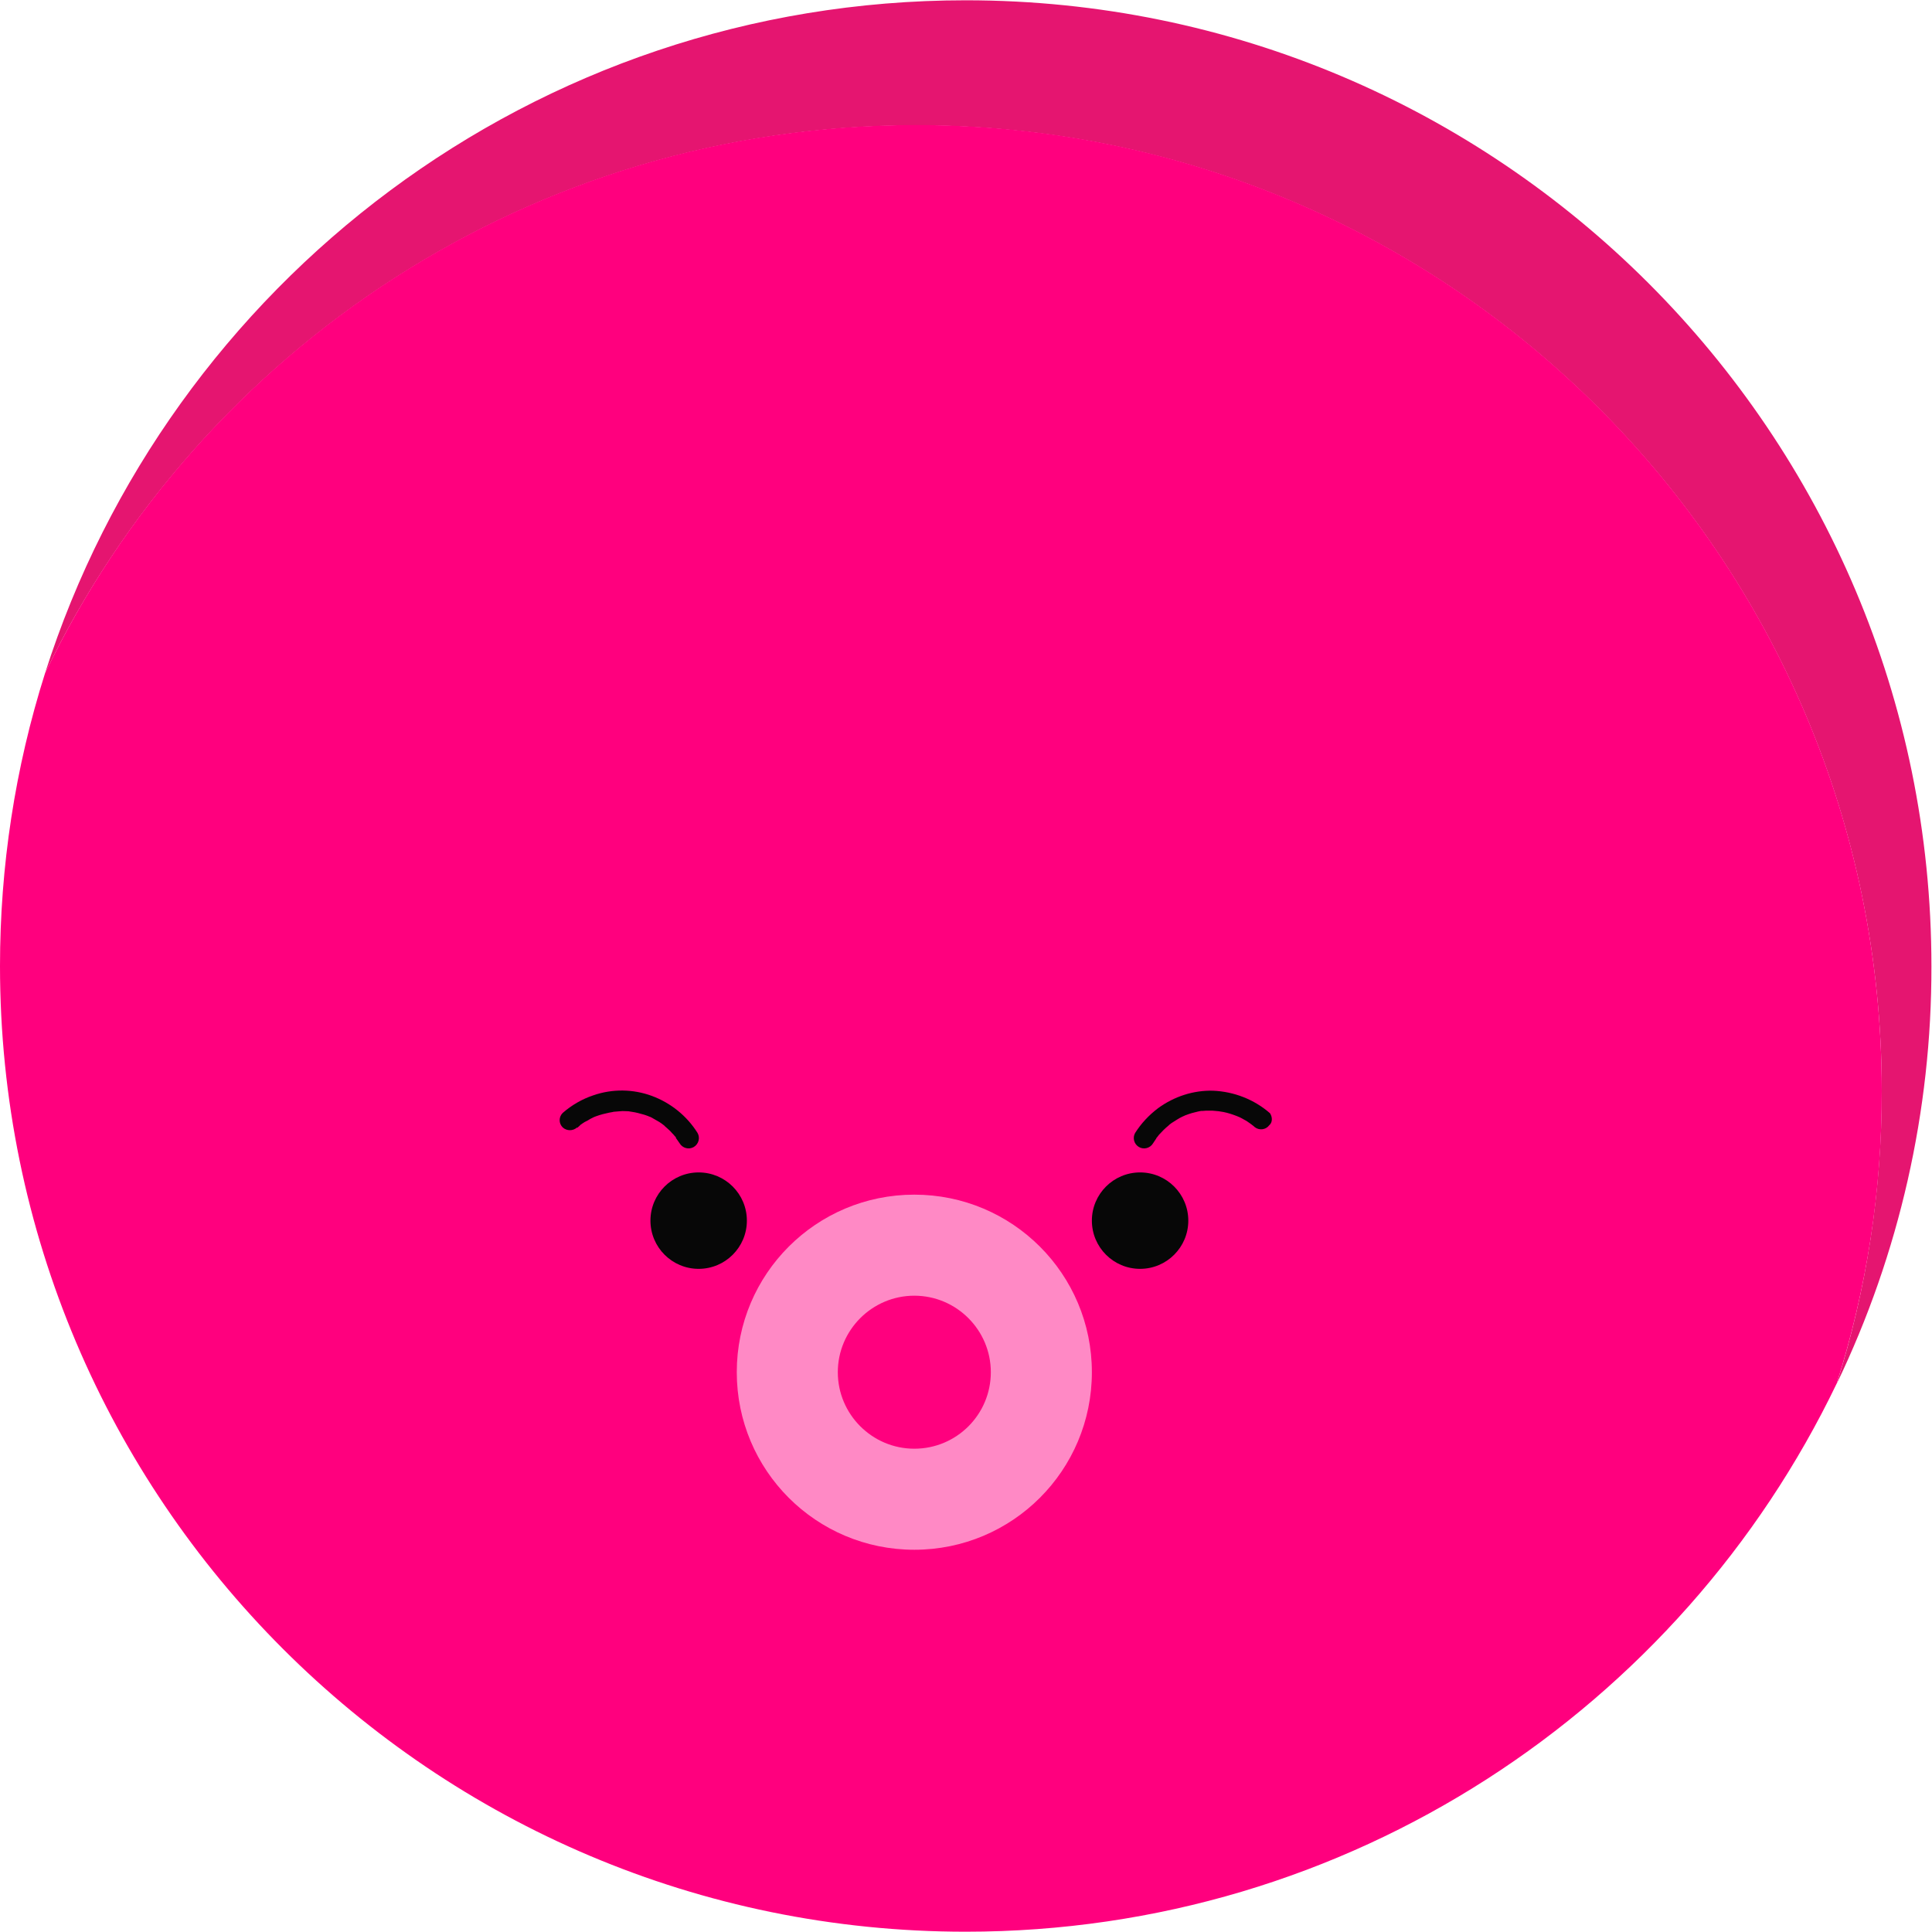
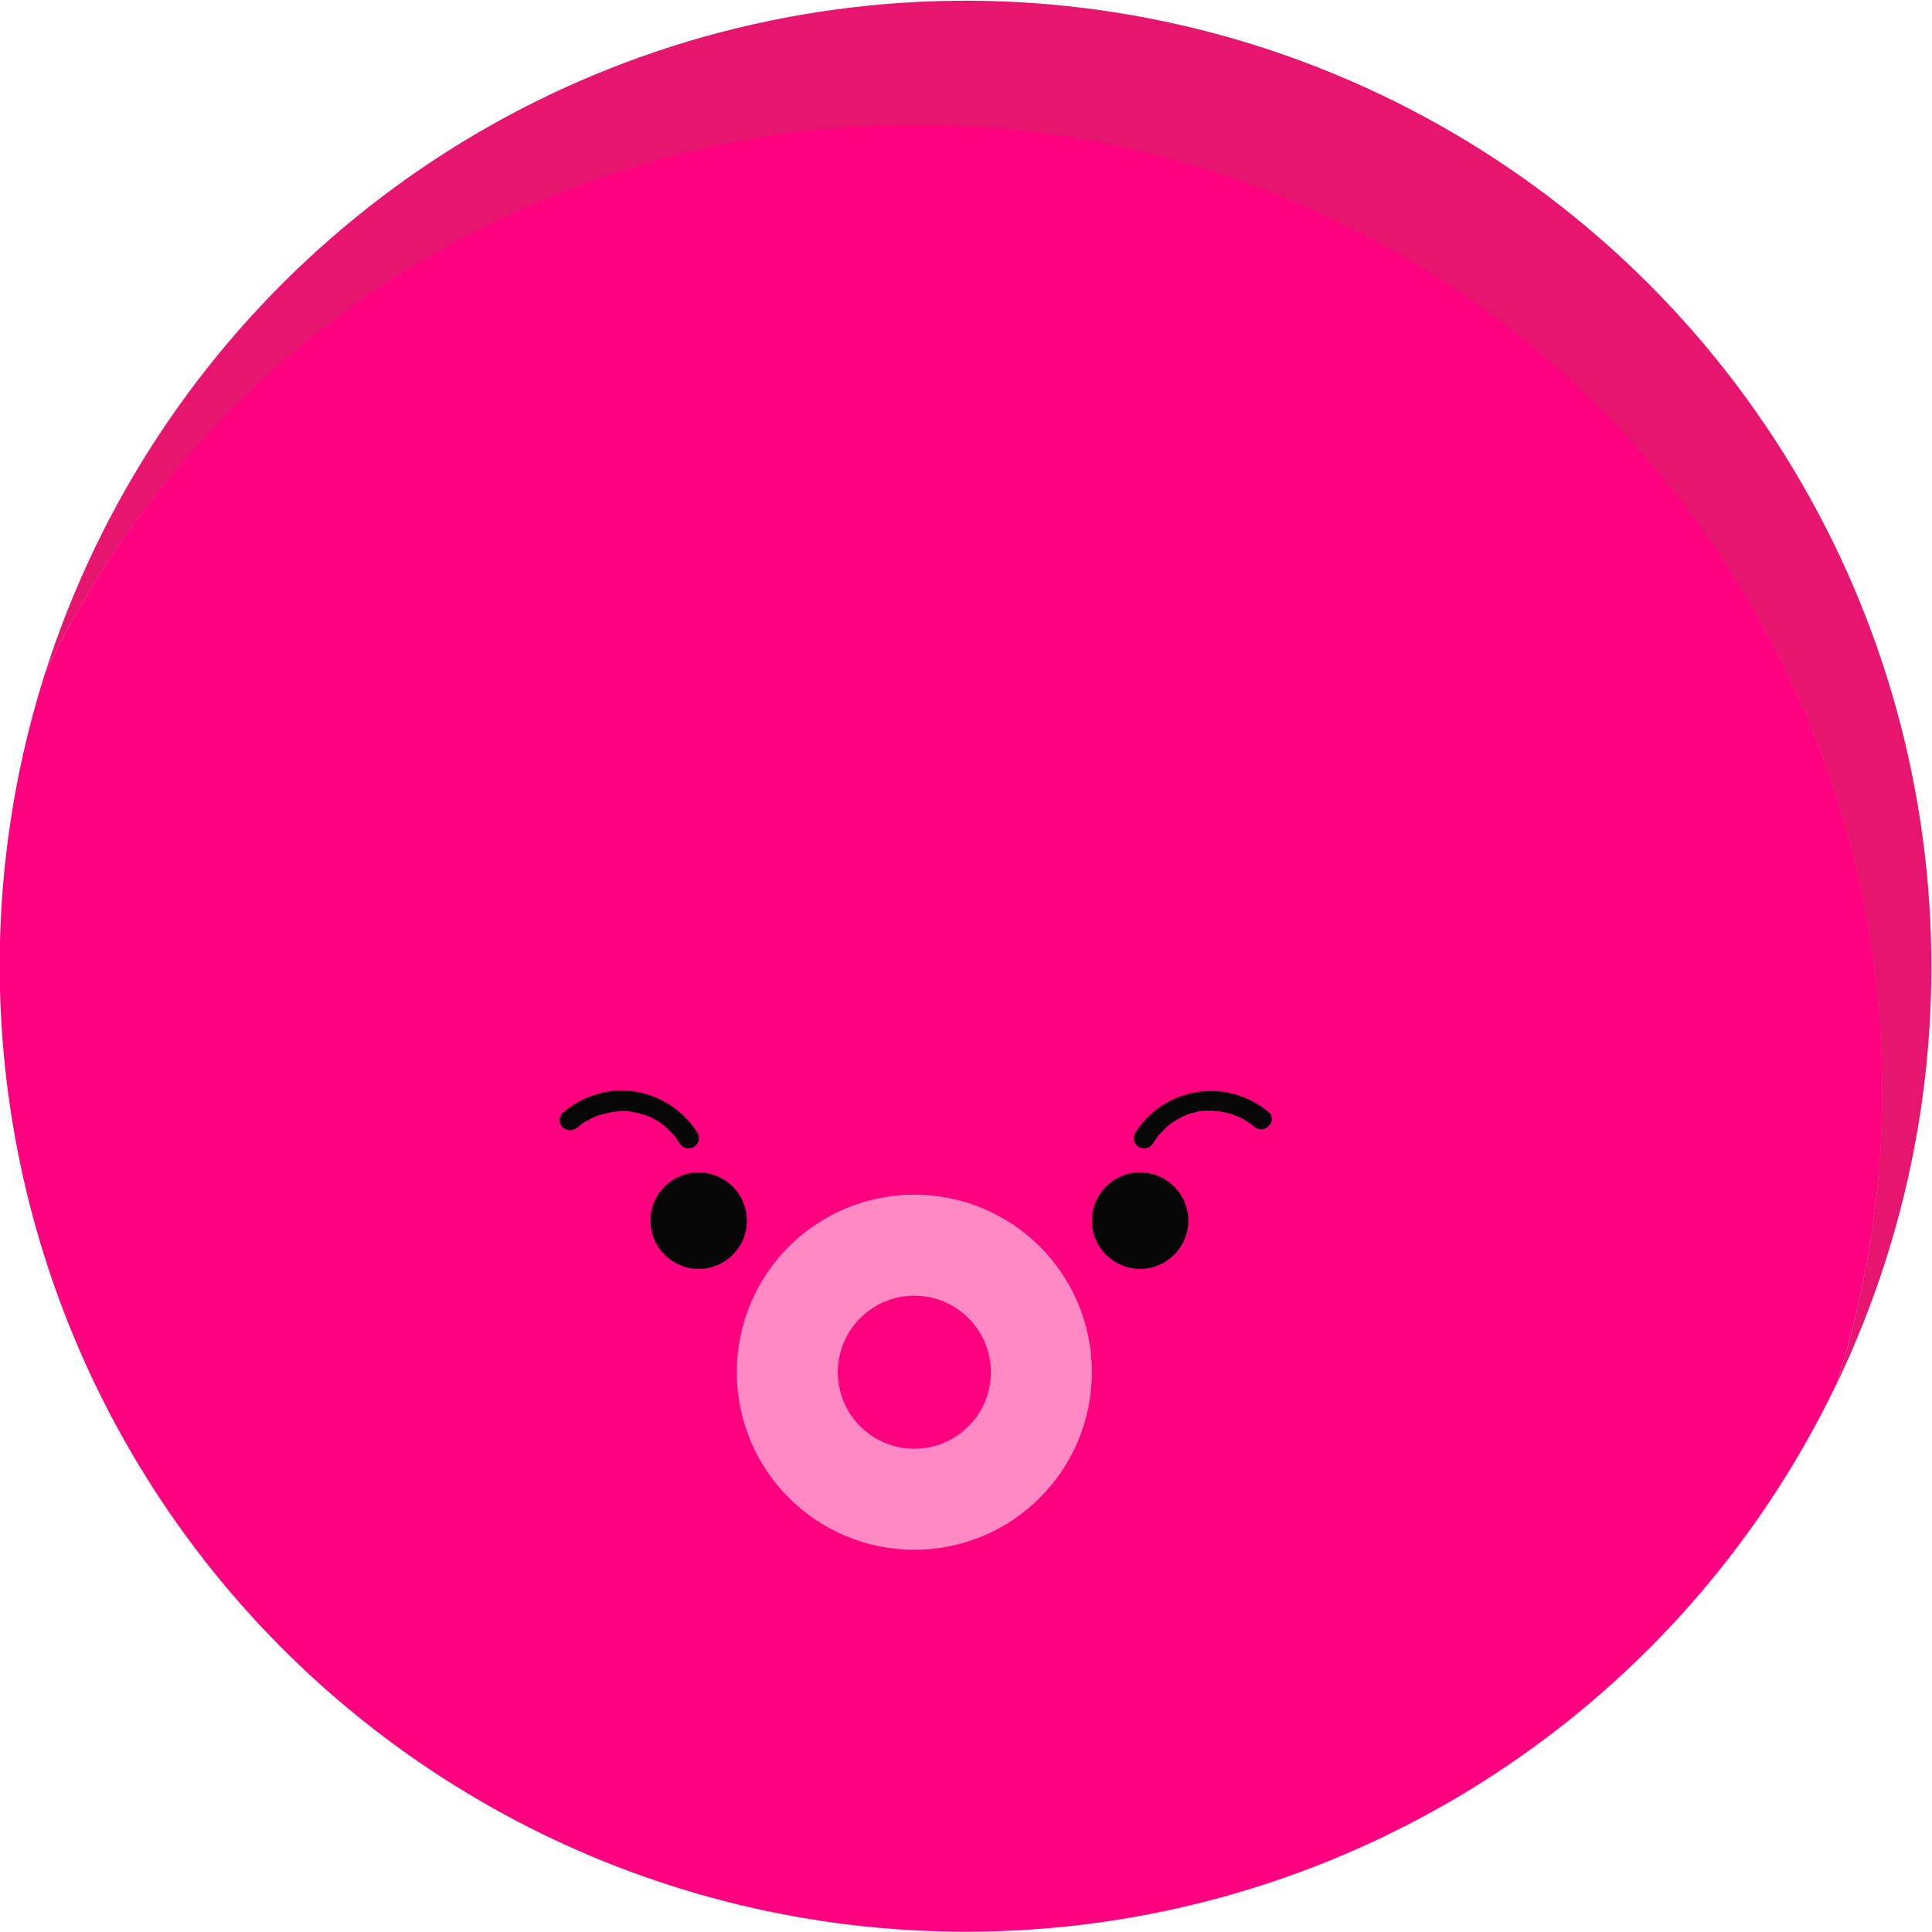
- <svg xmlns="http://www.w3.org/2000/svg" version="1.1" id="donut-profile-level-one" x="0px" y="0px" viewBox="0 0 669 669.2" style="enable-background:new 0 0 669 669.2;" xml:space="preserve">
-   <style type="text/css">
- 	.cls-1-donut-rabbit-level-one{fill:#E51570;}
- 	.cls-2-donut-rabbit-level-one{fill:#FF007E;}
- 	.cls-3-donut-rabbit-level-one{fill:#070707;}
- 	.cls-4-donut-rabbit-level-one{fill:#FF89C5;}
- </style>
-   <path class="cls-1-donut-rabbit-level-one" d="M317.3,43.4c184.7,0,334.5,149.8,334.5,334.5c0,34.4-5.2,68.6-15.6,101.4c21.7-45.1,32.9-94.6,32.8-144.6  C669,149.9,519.2,0.1,334.5,0.1c-149.4,0-275.9,98-318.9,233.1C69.6,120.9,184.4,43.4,317.3,43.4z" />
-   <path class="cls-2-donut-rabbit-level-one" d="M334.5,669.1c132.9,0,247.7-77.5,301.7-189.9c10.4-32.8,15.7-67,15.6-101.4c0-184.7-149.8-334.5-334.5-334.5  c-132.9,0-247.8,77.5-301.7,189.9C5.2,266,0,300.2,0,334.6C0,519.3,149.8,669.1,334.5,669.1z" />
+ <svg xmlns="http://www.w3.org/2000/svg" version="1.1" id="donut-profile-level-one" x="0" y="0" viewBox="0 0 669 669.2" style="enable-background:new 0 0 669 669.2" xml:space="preserve">
+   <style>.cls-3-donut-rabbit-level-one{fill:#070707}</style>
+   <path d="M317.3 43.4a334.6 334.6 0 0 1 318.9 435.9A334.6 334.6 0 1 0 15.6 233.2 334.6 334.6 0 0 1 317.3 43.4z" style="fill:#e51570" />
+   <path d="M334.5 669.1a334.5 334.5 0 0 0 301.7-189.9 334.6 334.6 0 0 0-620.6-246 334.6 334.6 0 0 0 318.9 435.9z" style="fill:#ff007e" />
  <circle class="cls-3-donut-rabbit-level-one" cx="242" cy="422.8" r="16.7" />
  <circle class="cls-3-donut-rabbit-level-one" cx="394.9" cy="422.8" r="16.7" />
-   <path class="cls-4-donut-rabbit-level-one" d="M316.7,413.8c-34,0-61.5,27.5-61.5,61.5s27.5,61.5,61.5,61.5s61.5-27.5,61.5-61.5l0,0  C378.2,441.3,350.7,413.8,316.7,413.8z M316.7,501.8c-14.6,0-26.5-11.9-26.5-26.5s11.9-26.5,26.5-26.5s26.5,11.9,26.5,26.5l0,0  C343.2,489.9,331.4,501.8,316.7,501.8L316.7,501.8L316.7,501.8z" />
-   <path class="cls-3-donut-rabbit-level-one" d="M199.9,390.7l0.9-0.8c0.3-0.2,0.1-0.3-0.2,0.1c0.1-0.1,0.3-0.3,0.5-0.4c0.6-0.4,1.2-0.9,1.9-1.2s1.3-0.8,2-1.1  l1-0.5c0.6-0.3-0.1,0-0.2,0.1c0.2-0.1,0.5-0.2,0.8-0.3c1.4-0.5,2.9-0.9,4.4-1.2c0.4-0.1,0.7-0.1,1.1-0.2l0.5-0.1c0,0-0.9,0.1-0.1,0  s1.6-0.1,2.4-0.2s1.5,0,2.3,0c0.3,0,0.6,0,1,0.1l0.6,0.1c0.4,0-0.8-0.1,0,0c1.5,0.2,2.9,0.6,4.3,1l0.9,0.3l0.5,0.2  c0.4,0.2,0.2,0.3-0.1-0.1c0.3,0.2,0.6,0.3,0.9,0.4c0.4,0.2,0.8,0.4,1.1,0.6c1.3,0.7,2.5,1.4,3.6,2.3c0.2,0.1,0.5,0.4-0.2-0.1  c0.2,0.1,0.4,0.3,0.5,0.4c0.3,0.3,0.6,0.5,0.9,0.8c0.6,0.5,1.2,1.1,1.7,1.7c0.3,0.3,0.6,0.6,0.8,0.9l0.4,0.4l0.1,0.2L234,394  c0,0,1.3,1.9,1.4,2c1,1.7,3.2,2.3,4.9,1.3s2.3-3.2,1.3-4.9c-3.7-5.9-9.3-10.4-15.8-12.8s-13.7-2.5-20.3-0.2  c-3.9,1.3-7.5,3.4-10.6,6.1c-1.4,1.4-1.4,3.6,0,5c1.4,1.3,3.6,1.3,5,0L199.9,390.7z" />
-   <path class="cls-3-donut-rabbit-level-one" d="M439.9,385.6c-5.5-4.8-12.5-7.5-19.7-7.8c-6.8-0.2-13.5,2-19,6c-3.2,2.4-5.9,5.3-8,8.6c-1,1.7-0.4,3.9,1.3,4.9  c1.7,1,3.9,0.4,4.9-1.3c0.4-0.6,0.8-1.2,1.2-1.8s0,0.1-0.1,0.1s0.3-0.4,0.3-0.4c0.2-0.3,0.5-0.6,0.7-0.9c1-1.1,2-2.1,3.2-3.1  l0.5-0.4c0,0-0.7,0.5-0.2,0.1l0.8-0.6c0.6-0.4,1.3-0.8,1.9-1.2s1.2-0.7,1.8-1l0.9-0.4c0.7-0.3-0.6,0.2-0.1,0l0.6-0.2  c1.3-0.5,2.7-0.9,4.1-1.2c0.3-0.1,0.7-0.1,1-0.2h0.2l0,0H416h0.5c0.8-0.1,1.6-0.1,2.4-0.1s1.4,0,2.1,0.1c0.4,0,0.7,0.1,1.1,0.1  c0.1,0,0.6,0.1,0.6,0.1s-0.9-0.1,0,0c1.5,0.2,3,0.6,4.4,1.1l1.1,0.4l0.5,0.2l-0.3-0.1l0.3,0.1c0.8,0.3,1.5,0.7,2.2,1.1  c0.8,0.4,1.5,0.9,2.2,1.4l0.4,0.3l0.4,0.3l-0.4-0.3c0.4,0.3,0.8,0.6,1.1,0.9c1.5,1.2,3.8,1,5-0.6C440.8,388.8,440.8,387,439.9,385.6  L439.9,385.6z" />
+   <path d="M316.7 413.8a61.5 61.5 0 1 0 61.5 61.5c0-34-27.5-61.5-61.5-61.5zm0 88a26.5 26.5 0 1 1 26.5-26.5 26.5 26.5 0 0 1-26.5 26.5z" style="fill:#ff89c5" />
+   <path class="cls-3-donut-rabbit-level-one" d="m199.9 390.7.9-.8c.3-.2.1-.3-.2.1l.5-.4c.6-.4 1.2-.9 1.9-1.2l2-1.1 1-.5-.2.1.8-.3c1.4-.5 2.9-.9 4.4-1.2l1.1-.2.5-.1s-.9.1-.1 0l2.4-.2h2.3l1 .1.6.1c.4 0-.8-.1 0 0 1.5.2 2.9.6 4.3 1l.9.3.5.2c.4.2.2.3-.1-.1l.9.4 1.1.6a22 22 0 0 1 3.9 2.6l.9.8 1.7 1.7.8.9.4.4.1.2-.2-.1 1.4 2c1 1.7 3.2 2.3 4.9 1.3s2.3-3.2 1.3-4.9c-3.7-5.9-9.3-10.4-15.8-12.8s-13.7-2.5-20.3-.2a31.2 31.2 0 0 0-10.6 6.1 3.5 3.5 0 0 0 0 5 3.7 3.7 0 0 0 5 0v.2zM439.9 385.6a31 31 0 0 0-46.7 6.8c-1 1.7-.4 3.9 1.3 4.9 1.7 1 3.9.4 4.9-1.3l1.2-1.8c.4-.6 0 .1-.1.1l.3-.4.7-.9c1-1.1 2-2.1 3.2-3.1l.5-.4s-.7.5-.2.1l.8-.6 1.9-1.2 1.8-1 .9-.4c.7-.3-.6.2-.1 0l.6-.2c1.3-.5 2.7-.9 4.1-1.2l1-.2h.2-.2.5l2.4-.1 2.1.1 1.1.1.6.1s-.9-.1 0 0c1.5.2 3 .6 4.4 1.1l1.1.4.5.2-.3-.1.3.1 2.2 1.1 2.2 1.4.4.3.4.3-.4-.3 1.1.9c1.5 1.2 3.8 1 5-.6 1.2-1 1.2-2.8.3-4.2z" />
</svg>
